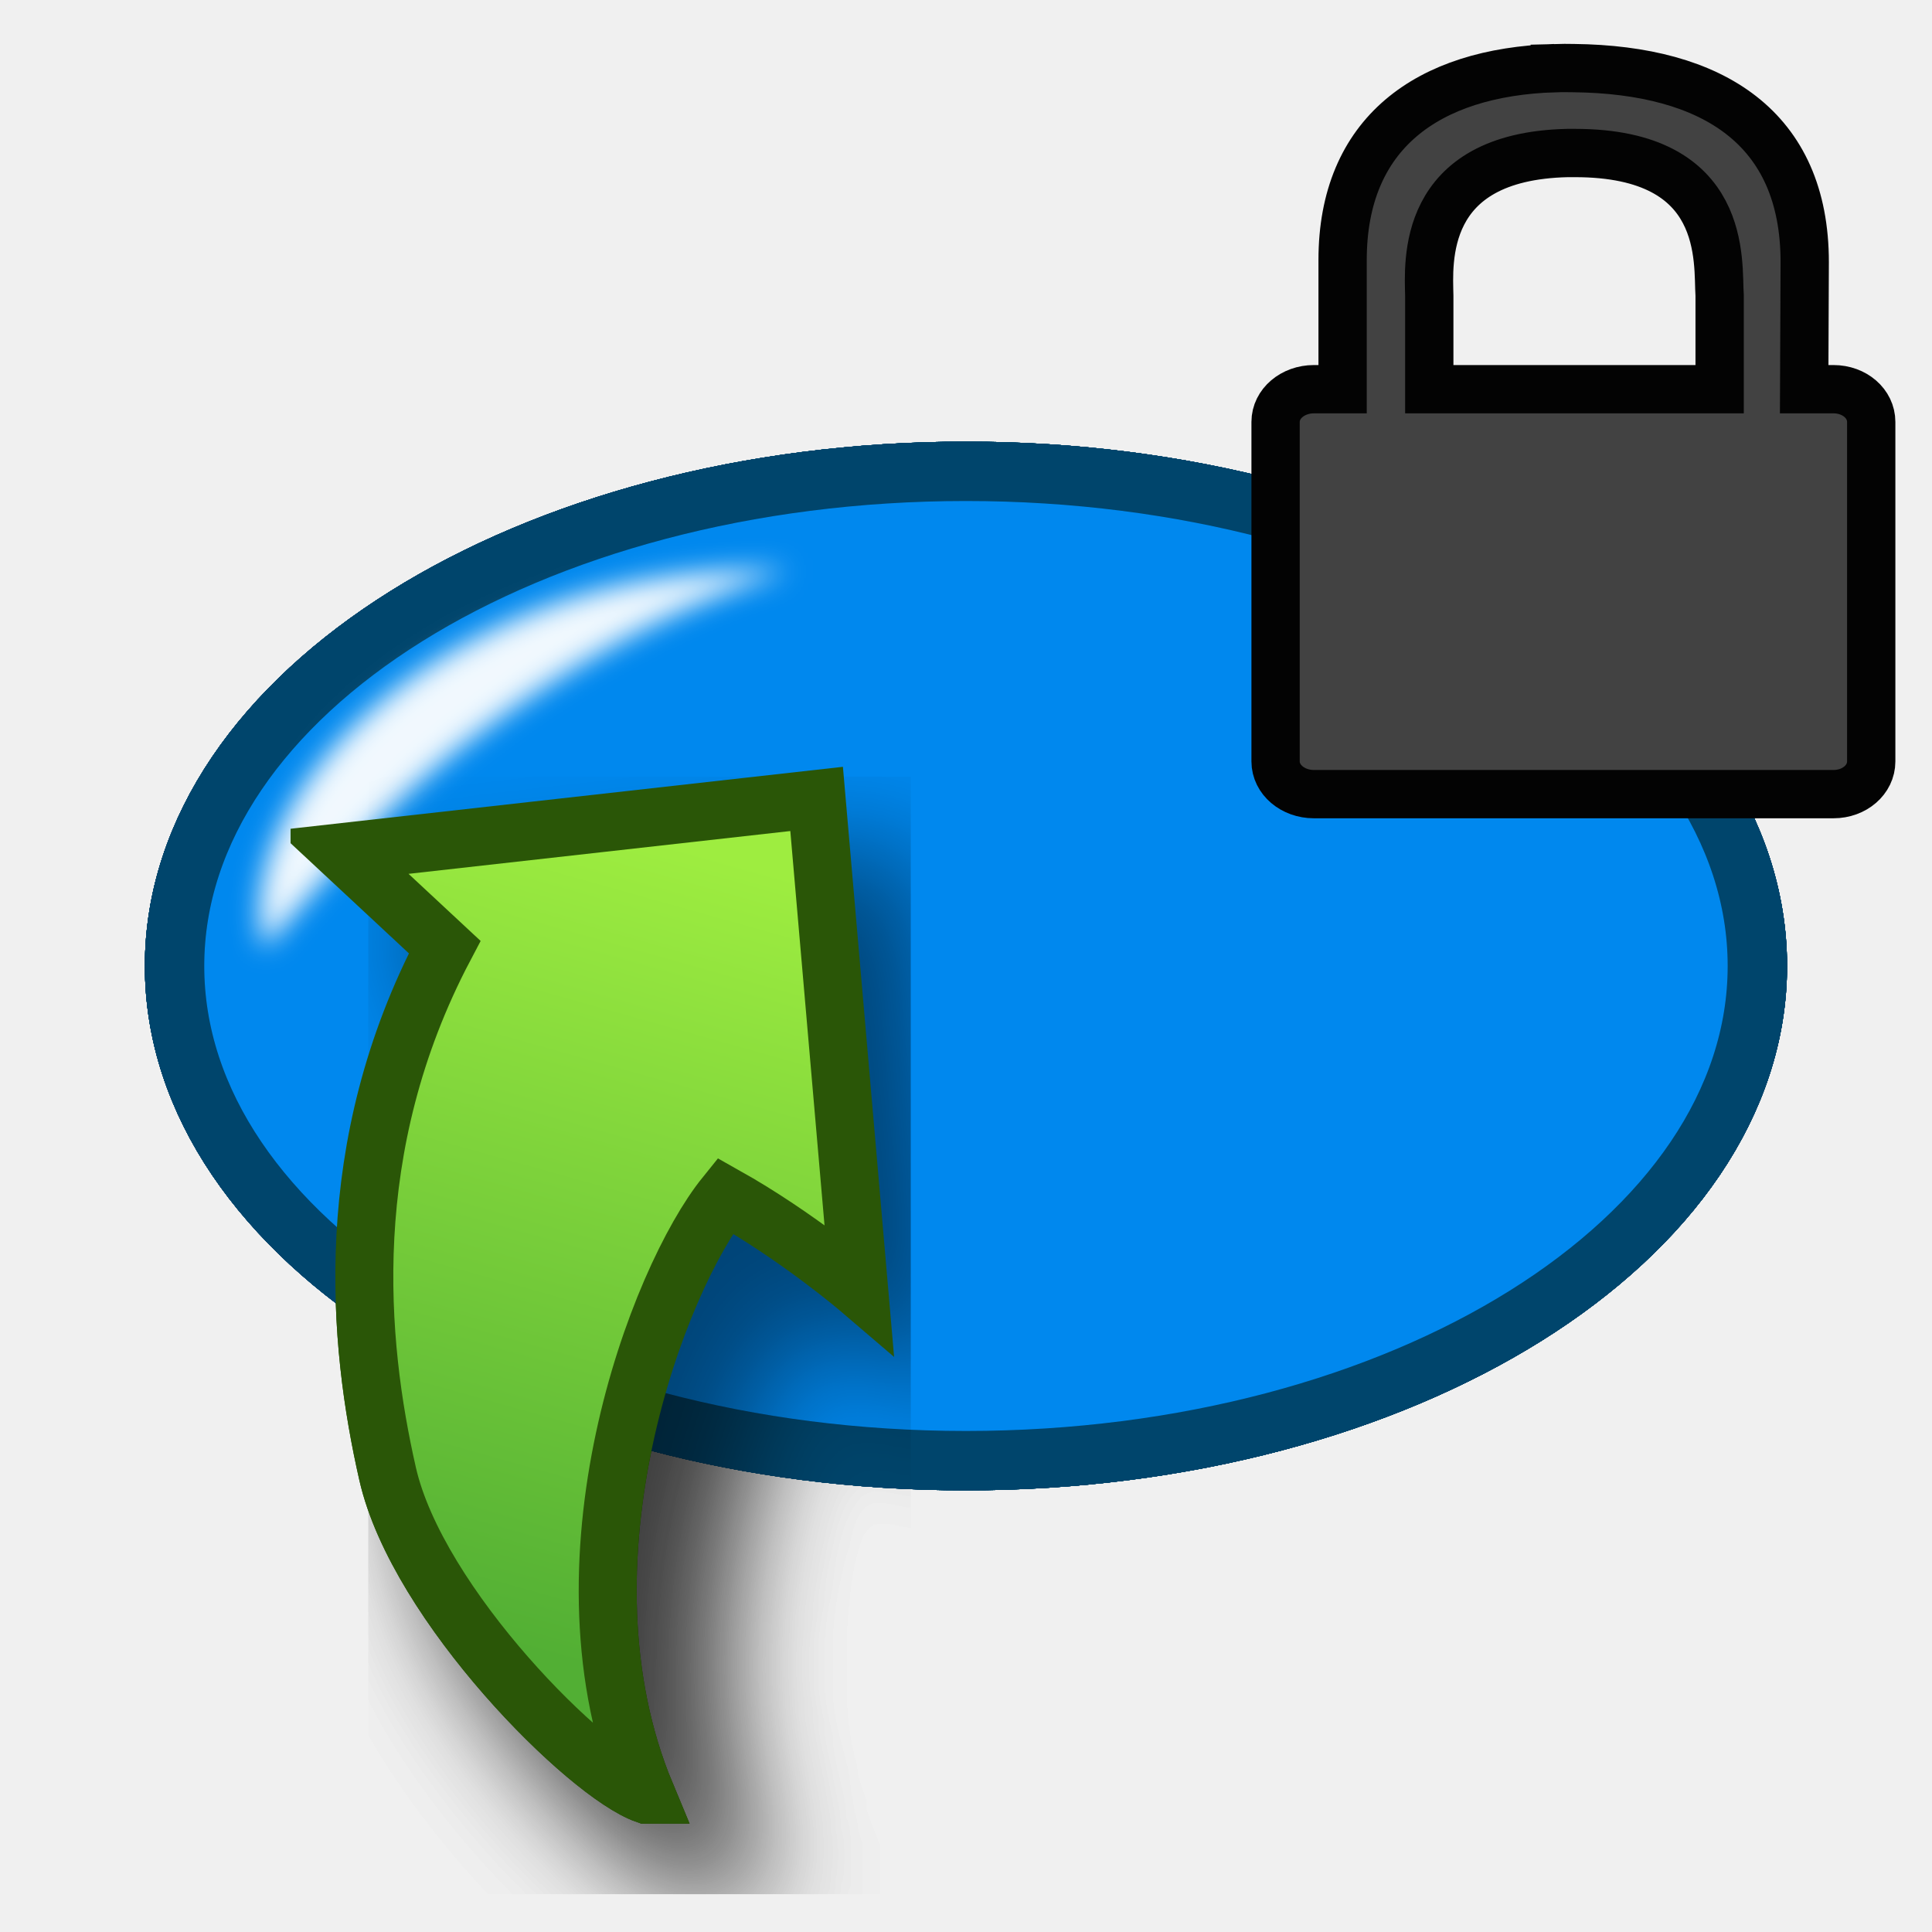
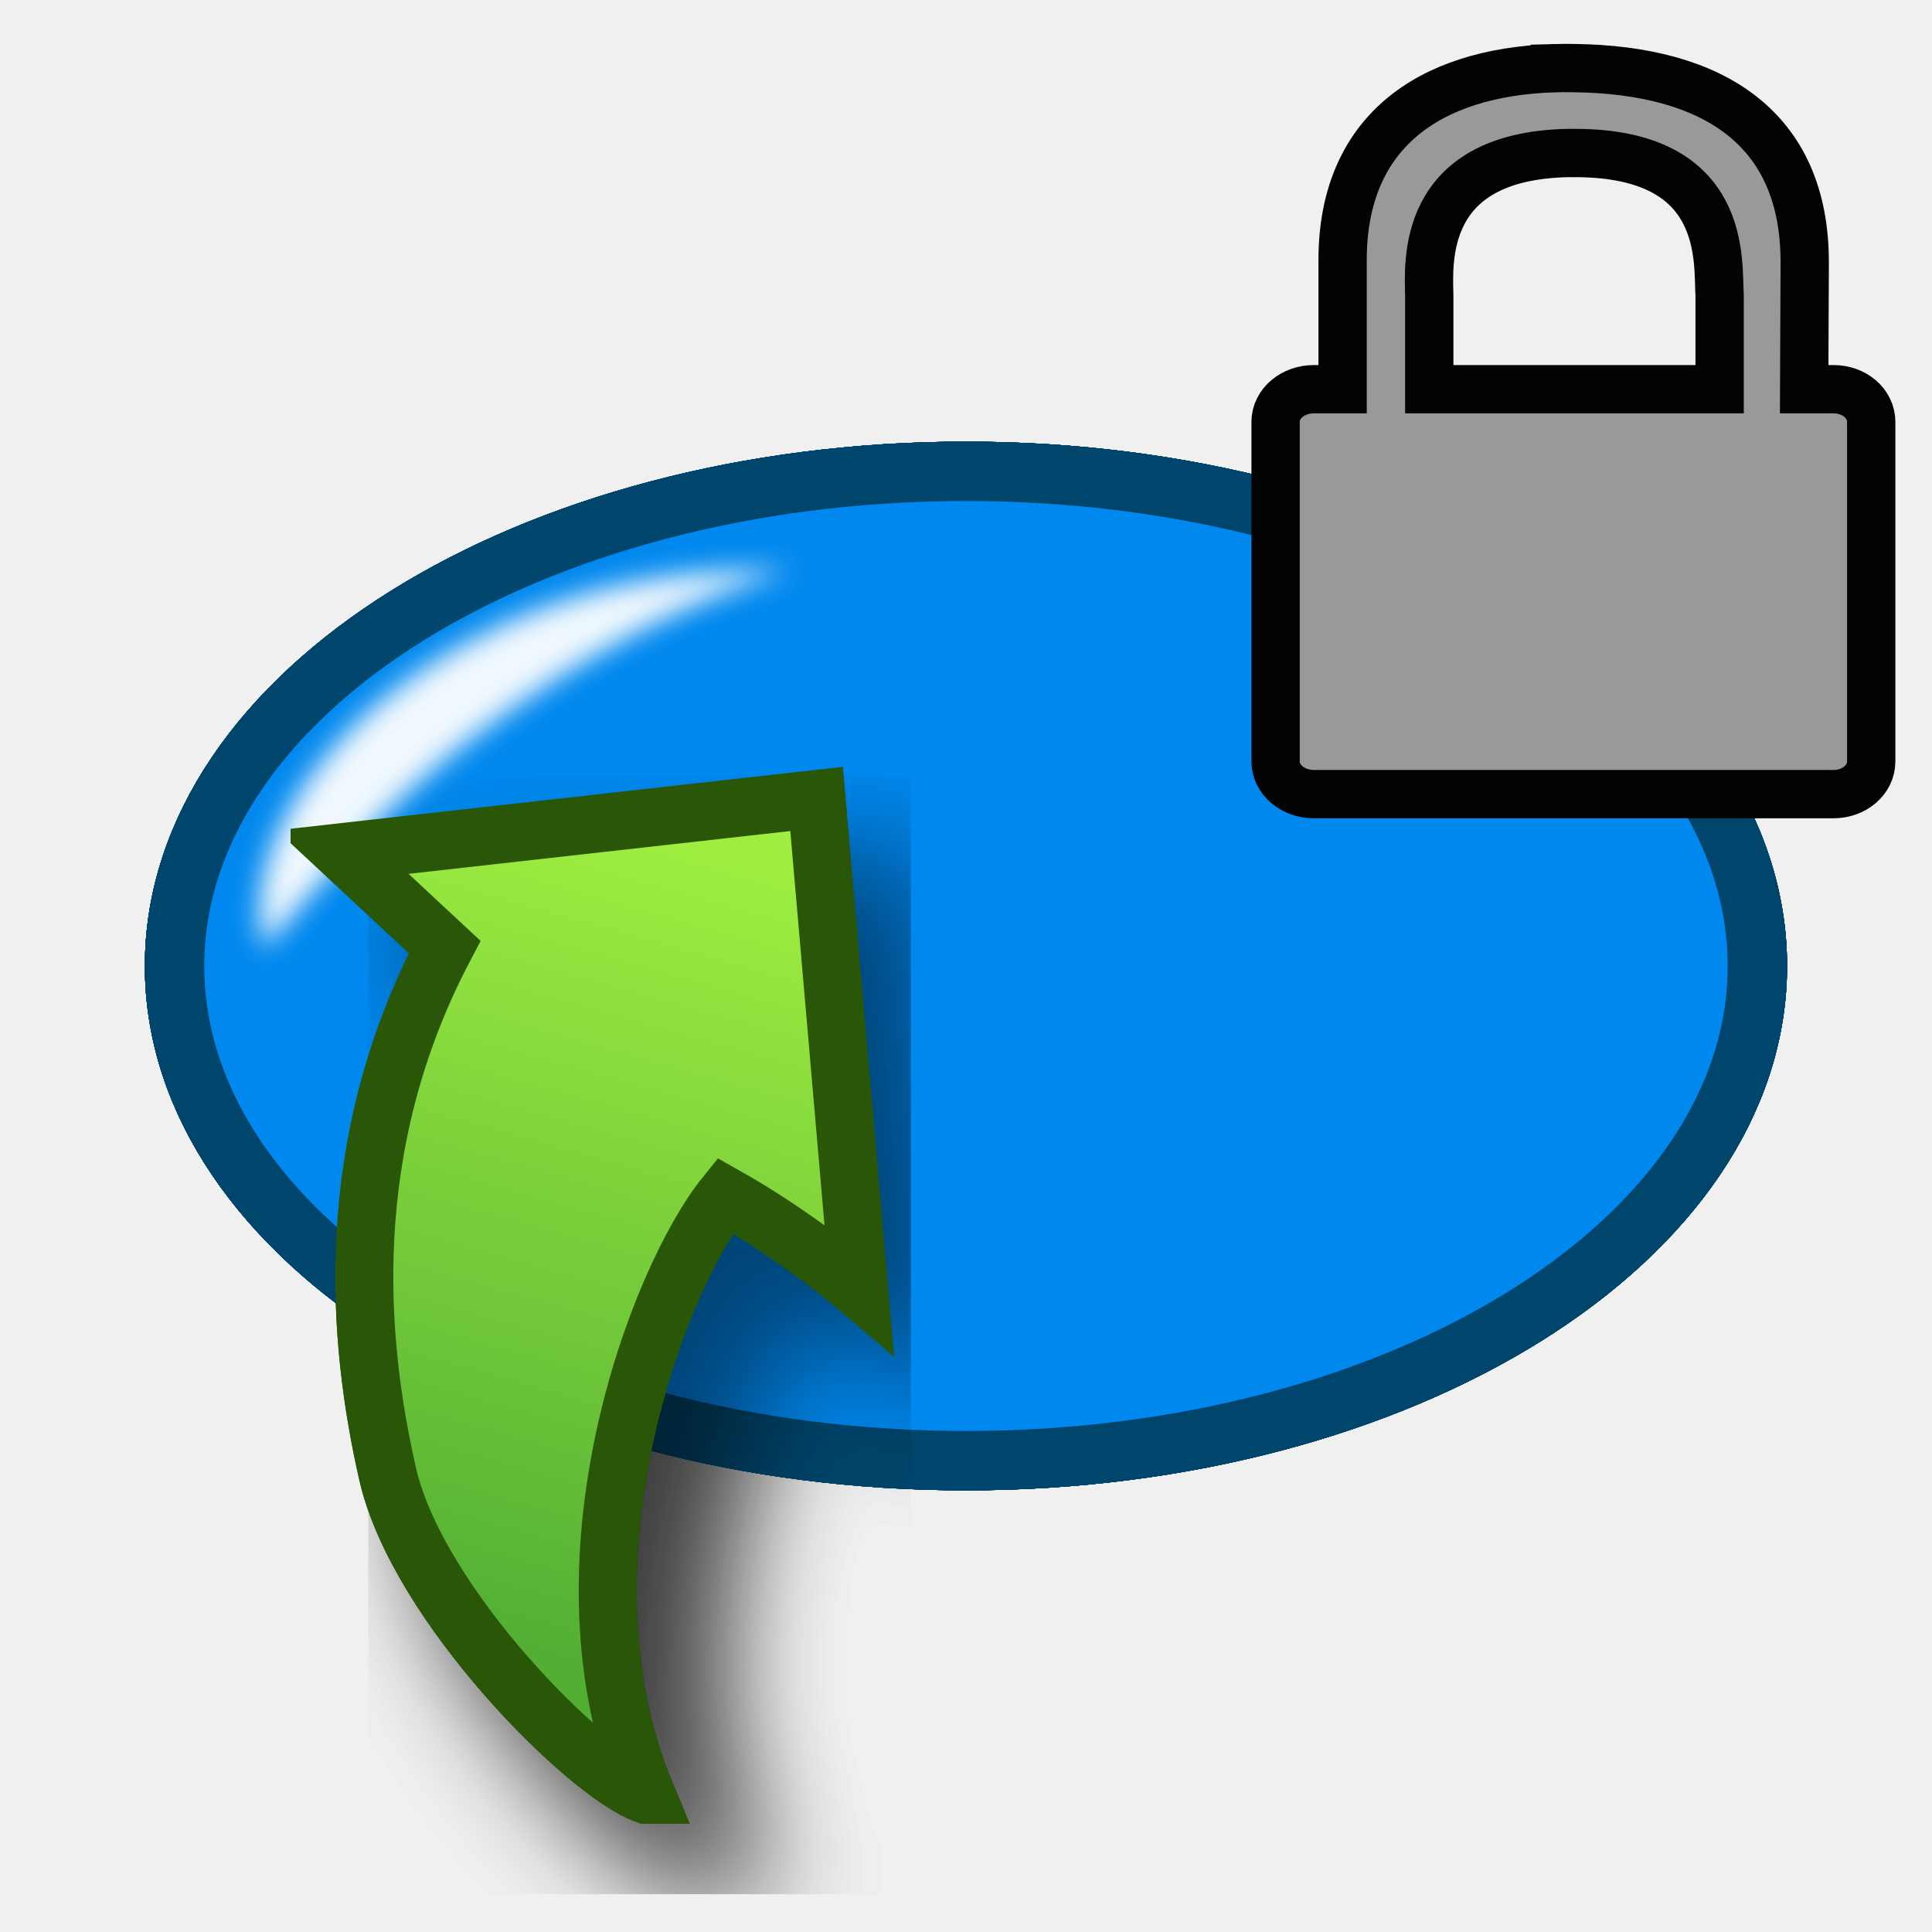
<svg xmlns="http://www.w3.org/2000/svg" height="100" viewBox="0 0 100 100" width="100">
  <filter id="a" color-interpolation-filters="sRGB" height="1.173" width="1.123" x="-.062" y="-.087">
    <feGaussianBlur stdDeviation=".182" />
  </filter>
  <linearGradient id="b" gradientTransform="matrix(.7756498 0 0 .5834393 15.16644 3.37017)" gradientUnits="userSpaceOnUse" x1="32.349" x2="7.691" y1="71.676" y2="137.73">
    <stop offset="0" stop-color="#9eed40" />
    <stop offset="1" stop-color="#52af34" />
  </linearGradient>
  <filter id="c" color-interpolation-filters="sRGB">
    <feFlood flood-opacity=".498" result="flood" />
    <feComposite in="flood" in2="SourceGraphic" operator="in" result="composite1" />
    <feGaussianBlur in="composite1" result="blur" stdDeviation="3" />
    <feOffset dx="4" dy="4" result="offset" />
    <feComposite in="SourceGraphic" in2="offset" operator="over" result="composite2" />
  </filter>
  <filter id="d" color-interpolation-filters="sRGB">
    <feFlood flood-opacity=".498" result="flood" />
    <feComposite in="flood" in2="SourceGraphic" operator="in" result="composite1" />
    <feGaussianBlur in="composite1" result="blur" stdDeviation="3" />
    <feOffset dx="4" dy="4" result="offset" />
    <feComposite in="SourceGraphic" in2="offset" operator="over" result="composite2" />
  </filter>
  <g transform="matrix(3.870601 0 0 3.870601 -1.724677 -1045.516)">
    <g>
      <ellipse cx="13.363" cy="283.035" rx="10.583" ry="6.615" style="fill:#08e;fill-opacity:.941;stroke:#00456c;stroke-width:.794;stroke-linecap:square;stroke-linejoin:round" />
      <path d="m11.018 277.74c-2.167.615-3.885 1.958-4.335 2.298-.646.487-1.536 1.361-2.71 2.758-.325-1.402.926-3.084 2.635-4.034 1.554-.864 2.97-1.035 4.41-1.022z" fill="#fff" filter="url(#a)" opacity=".94" />
    </g>
    <g>
      <ellipse cx="13.363" cy="283.035" rx="10.583" ry="6.615" style="fill:#08e;fill-opacity:.941;stroke:#00456c;stroke-width:.794;stroke-linecap:square;stroke-linejoin:round" />
      <path d="m11.018 277.74c-2.167.615-3.885 1.958-4.335 2.298-.646.487-1.536 1.361-2.71 2.758-.325-1.402.926-3.084 2.635-4.034 1.554-.864 2.97-1.035 4.41-1.022z" fill="#fff" filter="url(#a)" opacity=".94" />
    </g>
    <g>
      <ellipse cx="13.363" cy="283.035" rx="10.583" ry="6.615" style="fill:#08e;fill-opacity:.941;stroke:#00456c;stroke-width:.794;stroke-linecap:square;stroke-linejoin:round" />
      <path d="m11.018 277.74c-2.167.615-3.885 1.958-4.335 2.298-.646.487-1.536 1.361-2.71 2.758-.325-1.402.926-3.084 2.635-4.034 1.554-.864 2.97-1.035 4.41-1.022z" fill="#fff" filter="url(#a)" opacity=".94" />
    </g>
    <g>
      <ellipse cx="13.363" cy="283.035" rx="10.583" ry="6.615" style="fill:#08e;fill-opacity:.941;stroke:#00456c;stroke-width:.794;stroke-linecap:square;stroke-linejoin:round" />
      <path d="m11.018 277.74c-2.167.615-3.885 1.958-4.335 2.298-.646.487-1.536 1.361-2.71 2.758-.325-1.402.926-3.084 2.635-4.034 1.554-.864 2.97-1.035 4.41-1.022z" fill="#fff" filter="url(#a)" opacity=".94" />
    </g>
  </g>
  <path d="m33.44 92.889c-5.017-12.008.646-26.73 4.092-31.002 3.767 2.114 6.936 4.825 6.936 4.825l-2.2-25.36-24.534 2.751 5.282 4.917c-5.462 10.369-4.497 20.478-2.953 27.266 1.544 6.788 10.342 15.547 13.376 16.603z" fill="url(#b)" fill-rule="evenodd" filter="url(#c)" stroke="#2a5607" stroke-width="3" />
  <g transform="matrix(3.870601 0 0 3.870601 -1.724677 -1045.516)">
    <ellipse cx="13.363" cy="283.035" rx="10.583" ry="6.615" style="fill:#08e;fill-opacity:.941;stroke:#00456c;stroke-width:.794;stroke-linecap:square;stroke-linejoin:round" />
    <path d="m11.018 277.74c-2.167.615-3.885 1.958-4.335 2.298-.646.487-1.536 1.361-2.71 2.758-.325-1.402.926-3.084 2.635-4.034 1.554-.864 2.97-1.035 4.41-1.022z" fill="#fff" filter="url(#a)" opacity=".94" />
  </g>
  <g transform="matrix(3.870601 0 0 3.870601 -1.724677 -1045.516)">
    <ellipse cx="13.363" cy="283.035" rx="10.583" ry="6.615" style="fill:#08e;fill-opacity:.941;stroke:#00456c;stroke-width:.794;stroke-linecap:square;stroke-linejoin:round" />
    <path d="m11.018 277.74c-2.167.615-3.885 1.958-4.335 2.298-.646.487-1.536 1.361-2.71 2.758-.325-1.402.926-3.084 2.635-4.034 1.554-.864 2.97-1.035 4.41-1.022z" fill="#fff" filter="url(#a)" opacity=".94" />
  </g>
  <g transform="matrix(3.870601 0 0 3.870601 -1.724677 -1045.516)">
    <ellipse cx="13.363" cy="283.035" rx="10.583" ry="6.615" style="fill:#08e;fill-opacity:.941;stroke:#00456c;stroke-width:.794;stroke-linecap:square;stroke-linejoin:round" />
    <path d="m11.018 277.74c-2.167.615-3.885 1.958-4.335 2.298-.646.487-1.536 1.361-2.71 2.758-.325-1.402.926-3.084 2.635-4.034 1.554-.864 2.97-1.035 4.41-1.022z" fill="#fff" filter="url(#a)" opacity=".94" />
  </g>
  <g transform="matrix(3.870601 0 0 3.870601 -1.724677 -1045.516)">
    <ellipse cx="13.363" cy="283.035" rx="10.583" ry="6.615" style="fill:#08e;fill-opacity:.941;stroke:#00456c;stroke-width:.794;stroke-linecap:square;stroke-linejoin:round" />
    <path d="m11.018 277.74c-2.167.615-3.885 1.958-4.335 2.298-.646.487-1.536 1.361-2.71 2.758-.325-1.402.926-3.084 2.635-4.034 1.554-.864 2.97-1.035 4.41-1.022z" fill="#fff" filter="url(#a)" opacity=".94" />
  </g>
  <path d="m33.44 92.889c-5.017-12.008.646-26.73 4.092-31.002 3.767 2.114 6.936 4.825 6.936 4.825l-2.2-25.36-24.534 2.751 5.282 4.917c-5.462 10.369-4.497 20.478-2.953 27.266 1.544 6.788 10.342 15.547 13.376 16.603z" fill="url(#b)" fill-rule="evenodd" filter="url(#d)" stroke="#2a5607" stroke-width="3" />
-   <path d="m80.475-48.474c-6.604.208-10.982 3.383-10.982 9.934v6.685h-1.488c-1.09 0-1.981.751-1.981 1.692v17.575c0 .941.891 1.692 1.981 1.692h26.895c1.09 0 1.954-.751 1.954-1.692v-17.575c0-.941-.863-1.692-1.954-1.692h-1.516l.028-6.577c0-6.953-4.753-9.957-11.946-10.043-.336-.003-.667-.01-.991 0zm.66 4.394c.122-.003.261 0 .386 0 7.982 0 7.37 5.676 7.487 7.368v4.857h-15.029v-4.829c-.029-1.678-.495-7.224 7.156-7.396z" fill="#424242" stroke="#030303" stroke-width="2.5" transform="translate(0 52)" />
+   <path d="m80.475-48.474c-6.604.208-10.982 3.383-10.982 9.934v6.685h-1.488c-1.09 0-1.981.751-1.981 1.692v17.575c0 .941.891 1.692 1.981 1.692h26.895c1.09 0 1.954-.751 1.954-1.692v-17.575c0-.941-.863-1.692-1.954-1.692h-1.516l.028-6.577c0-6.953-4.753-9.957-11.946-10.043-.336-.003-.667-.01-.991 0zm.66 4.394c.122-.003.261 0 .386 0 7.982 0 7.37 5.676 7.487 7.368v4.857h-15.029v-4.829c-.029-1.678-.495-7.224 7.156-7.396z" fill="#999" stroke="#030303" stroke-width="2.5" transform="translate(0 52)" />
</svg>
